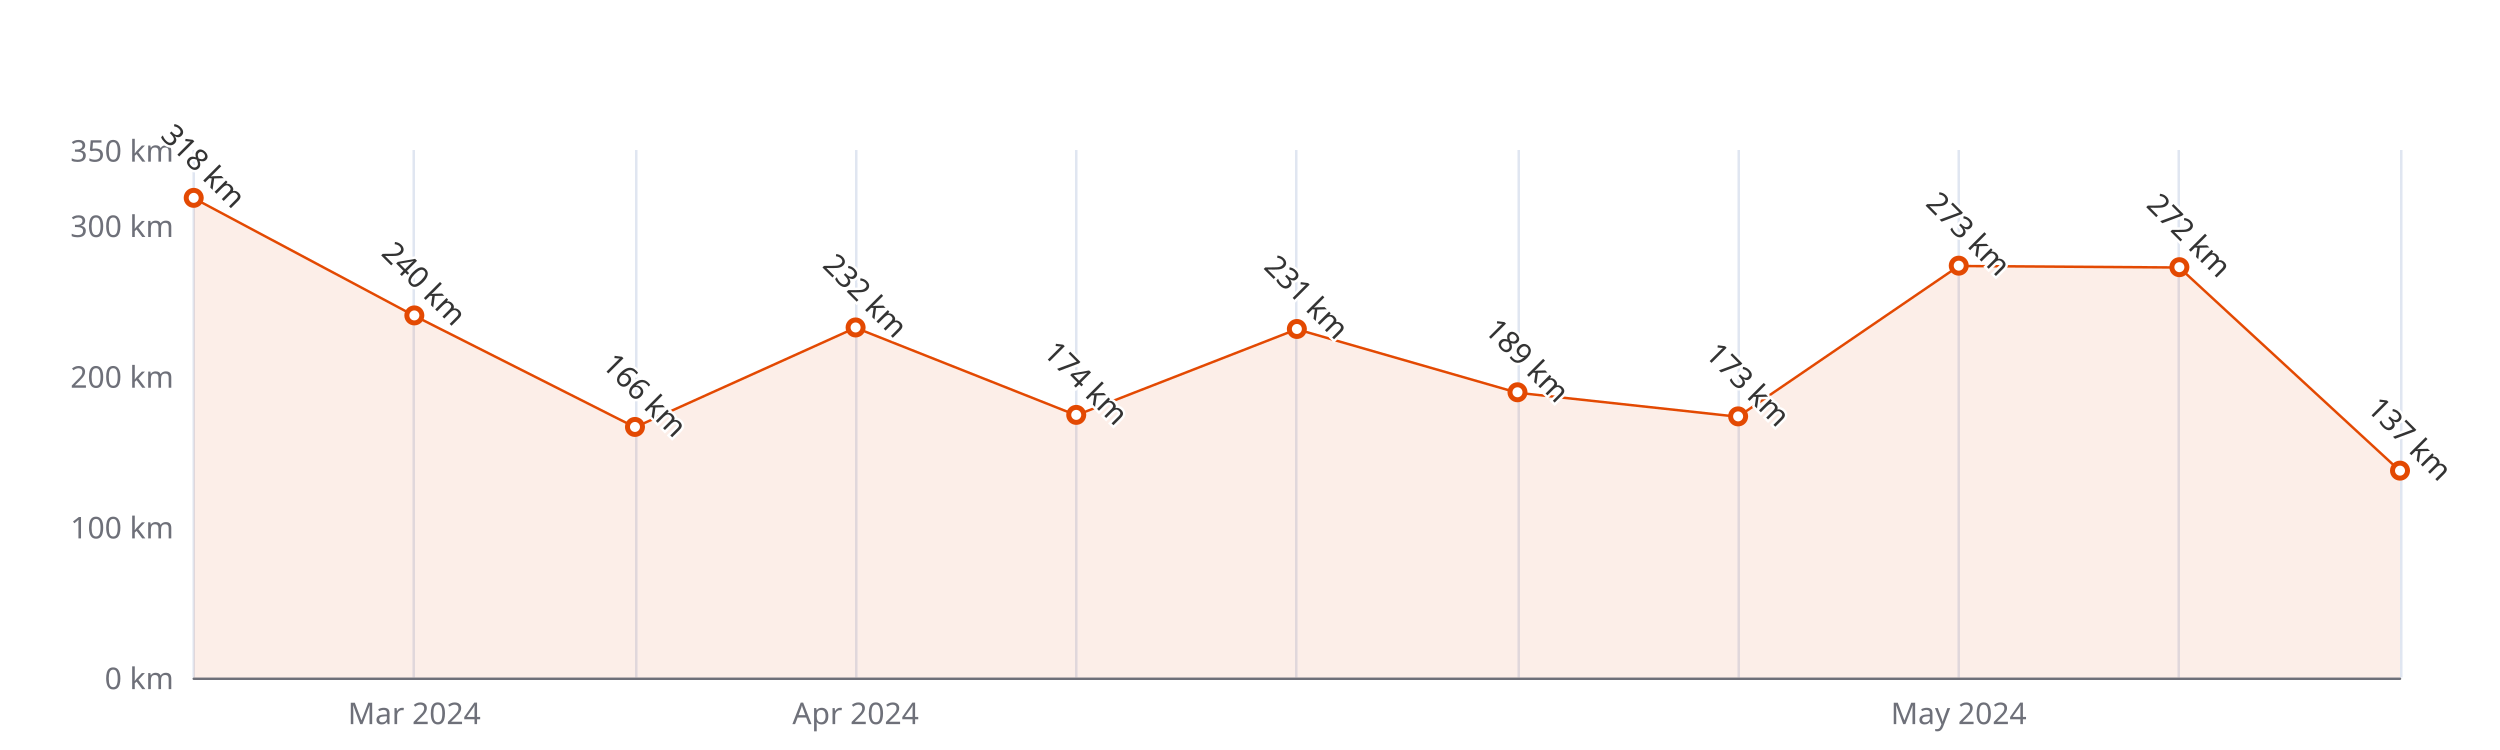
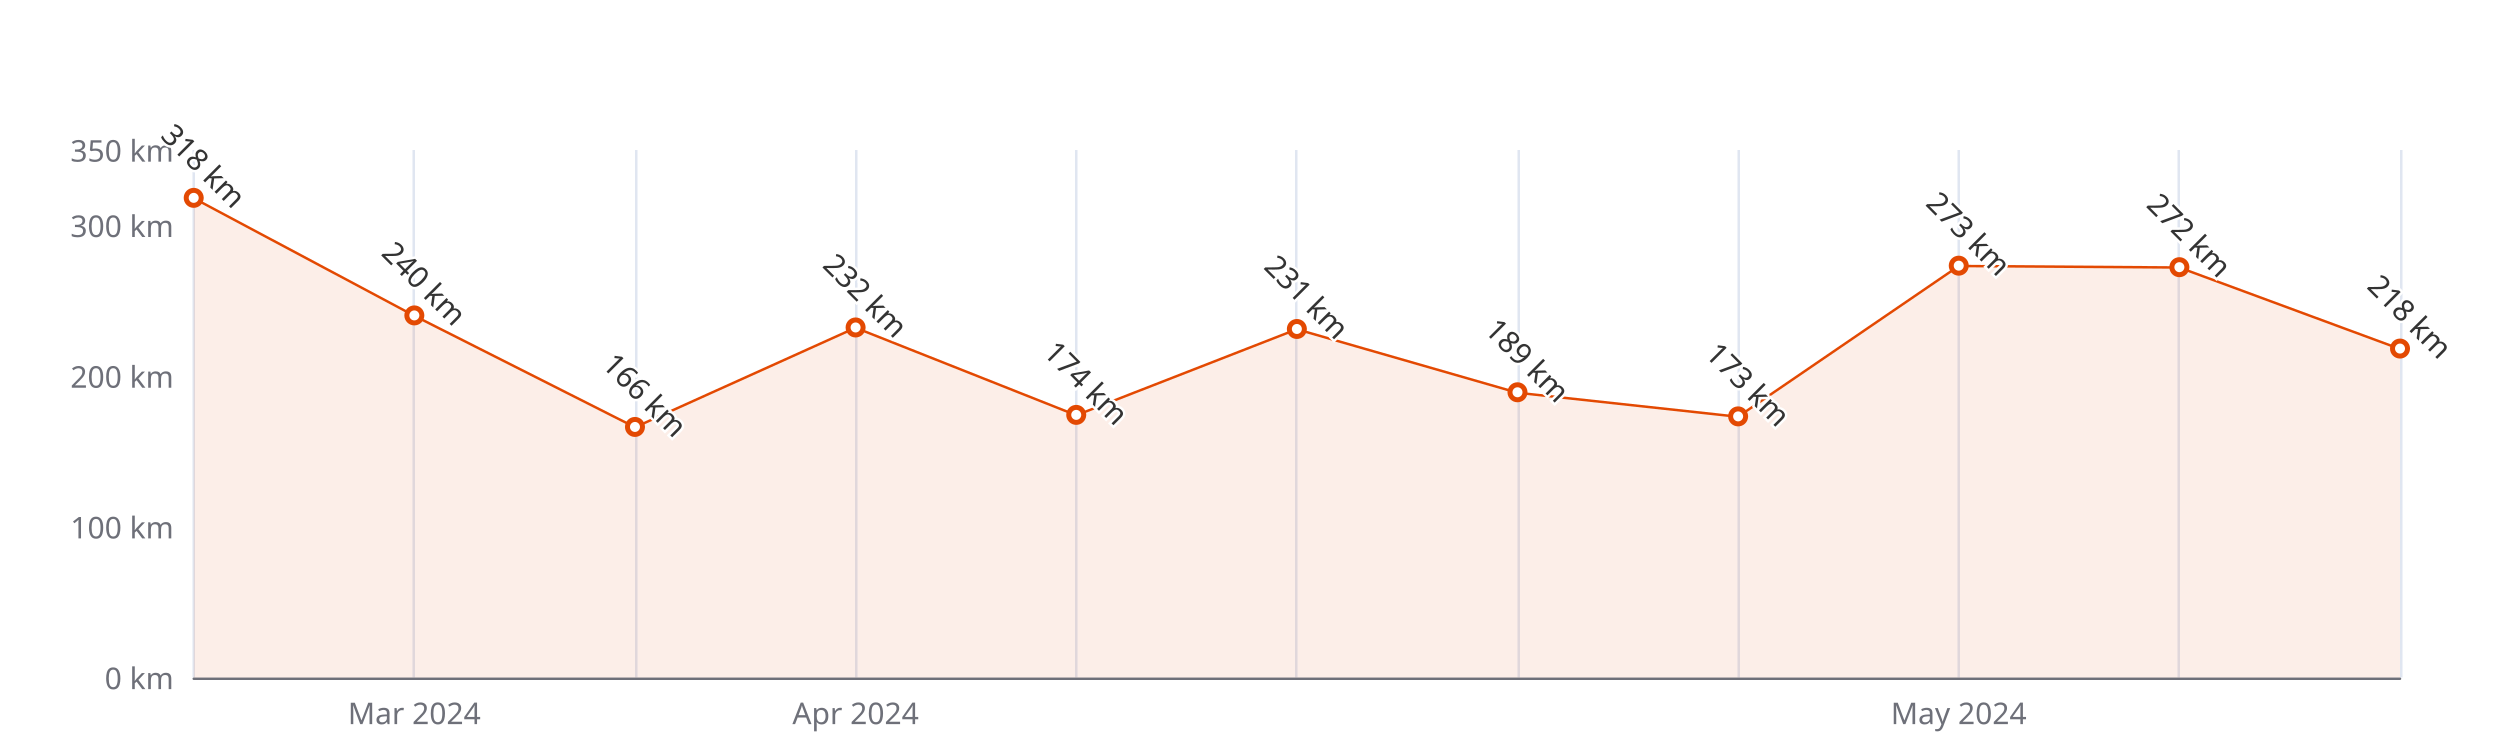
<svg xmlns="http://www.w3.org/2000/svg" width="1000" height="300" version="1.1" baseProfile="full" viewBox="0 0 1000 300">
  <rect width="1000" height="300" x="0" y="0" id="0" fill="#ffffff" />
  <path d="M77.5 60L77.5 271" fill="none" stroke="#E0E6F1" />
  <path d="M165.5 60L165.5 271" fill="none" stroke="#E0E6F1" />
  <path d="M254.5 60L254.5 271" fill="none" stroke="#E0E6F1" />
  <path d="M342.5 60L342.5 271" fill="none" stroke="#E0E6F1" />
  <path d="M430.5 60L430.5 271" fill="none" stroke="#E0E6F1" />
  <path d="M518.5 60L518.5 271" fill="none" stroke="#E0E6F1" />
  <path d="M607.5 60L607.5 271" fill="none" stroke="#E0E6F1" />
  <path d="M695.5 60L695.5 271" fill="none" stroke="#E0E6F1" />
  <path d="M783.5 60L783.5 271" fill="none" stroke="#E0E6F1" />
  <path d="M871.5 60L871.5 271" fill="none" stroke="#E0E6F1" />
  <path d="M960.5 60L960.5 271" fill="none" stroke="#E0E6F1" />
  <path d="M77.5 271.5L960 271.5" fill="none" stroke="#6E7079" stroke-linecap="round" />
  <text dominant-baseline="central" text-anchor="end" style="font-size:12px;font-family:sans-serif;" xml:space="preserve" transform="translate(69.48 271)" fill="#6E7079">0 km</text>
  <text dominant-baseline="central" text-anchor="end" style="font-size:12px;font-family:sans-serif;" xml:space="preserve" transform="translate(69.48 210.7143)" fill="#6E7079">100 km</text>
  <text dominant-baseline="central" text-anchor="end" style="font-size:12px;font-family:sans-serif;" xml:space="preserve" transform="translate(69.48 150.4286)" fill="#6E7079">200 km</text>
  <text dominant-baseline="central" text-anchor="end" style="font-size:12px;font-family:sans-serif;" xml:space="preserve" transform="translate(69.48 90.1429)" fill="#6E7079">300 km</text>
  <text dominant-baseline="central" text-anchor="end" style="font-size:12px;font-family:sans-serif;" xml:space="preserve" transform="translate(69.48 60)" fill="#6E7079">350 km</text>
  <text dominant-baseline="central" text-anchor="middle" style="font-size:12px;font-family:sans-serif;" xml:space="preserve" y="6" transform="translate(165.732 279)" fill="#6E7079">Mar 2024</text>
  <text dominant-baseline="central" text-anchor="middle" style="font-size:12px;font-family:sans-serif;" xml:space="preserve" y="6" transform="translate(342.236 279)" fill="#6E7079">Apr 2024</text>
  <text dominant-baseline="central" text-anchor="middle" style="font-size:12px;font-family:sans-serif;" xml:space="preserve" y="6" transform="translate(783.496 279)" fill="#6E7079">May 2024</text>
  <g clip-path="url(#zr5-c0)">
-     <path d="M77.5 79.3L165.7 126.3L254 170.9L342.2 131.1L430.5 166.1L518.7 131.7L607 157.1L695.2 166.7L783.5 106.4L871.7 107L960 188.4L960 271L871.7 271L783.5 271L695.2 271L607 271L518.7 271L430.5 271L342.2 271L254 271L165.7 271L77.5 271Z" fill="rgb(227,73,2)" fill-opacity="0.09" />
-     <path d="M77.5 79.3L165.7 126.3L254 170.9L342.2 131.1L430.5 166.1L518.7 131.7L607 157.1L695.2 166.7L783.5 106.4L871.7 107L960 188.4" fill="none" stroke="#E34902" stroke-linejoin="bevel" />
+     <path d="M77.5 79.3L165.7 126.3L254 170.9L342.2 131.1L430.5 166.1L518.7 131.7L607 157.1L695.2 166.7L783.5 106.4L871.7 107L960 139.6L960 271L871.7 271L783.5 271L695.2 271L607 271L518.7 271L430.5 271L342.2 271L254 271L165.7 271L77.5 271Z" fill="rgb(227,73,2)" fill-opacity="0.09" />
+     <path d="M77.5 79.3L165.7 126.3L254 170.9L342.2 131.1L430.5 166.1L518.7 131.7L607 157.1L695.2 166.7L783.5 106.4L871.7 107L960 139.6" fill="none" stroke="#E34902" stroke-linejoin="bevel" />
  </g>
  <path d="M1 0A1 1 0 1 1 1 -0.1A1 1 0 0 1 1 0" transform="matrix(3,0,0,3,77.48,79.2914)" fill="#fff" stroke="#E34902" stroke-width="0.667" />
  <path d="M1 0A1 1 0 1 1 1 -0.1A1 1 0 0 1 1 0" transform="matrix(3,0,0,3,165.732,126.3143)" fill="#fff" stroke="#E34902" stroke-width="0.667" />
  <path d="M1 0A1 1 0 1 1 1 -0.1A1 1 0 0 1 1 0" transform="matrix(3,0,0,3,253.984,170.9257)" fill="#fff" stroke="#E34902" stroke-width="0.667" />
  <path d="M1 0A1 1 0 1 1 1 -0.1A1 1 0 0 1 1 0" transform="matrix(3,0,0,3,342.236,131.1371)" fill="#fff" stroke="#E34902" stroke-width="0.667" />
  <path d="M1 0A1 1 0 1 1 1 -0.1A1 1 0 0 1 1 0" transform="matrix(3,0,0,3,430.488,166.1029)" fill="#fff" stroke="#E34902" stroke-width="0.667" />
  <path d="M1 0A1 1 0 1 1 1 -0.1A1 1 0 0 1 1 0" transform="matrix(3,0,0,3,518.74,131.74)" fill="#fff" stroke="#E34902" stroke-width="0.667" />
  <path d="M1 0A1 1 0 1 1 1 -0.1A1 1 0 0 1 1 0" transform="matrix(3,0,0,3,606.992,157.06)" fill="#fff" stroke="#E34902" stroke-width="0.667" />
  <path d="M1 0A1 1 0 1 1 1 -0.1A1 1 0 0 1 1 0" transform="matrix(3,0,0,3,695.244,166.7057)" fill="#fff" stroke="#E34902" stroke-width="0.667" />
  <path d="M1 0A1 1 0 1 1 1 -0.1A1 1 0 0 1 1 0" transform="matrix(3,0,0,3,783.496,106.42)" fill="#fff" stroke="#E34902" stroke-width="0.667" />
  <path d="M1 0A1 1 0 1 1 1 -0.1A1 1 0 0 1 1 0" transform="matrix(3,0,0,3,871.748,107.0229)" fill="#fff" stroke="#E34902" stroke-width="0.667" />
-   <path d="M1 0A1 1 0 1 1 1 -0.1A1 1 0 0 1 1 0" transform="matrix(3,0,0,3,960,188.4086)" fill="#fff" stroke="#E34902" stroke-width="0.667" />
+   <path d="M1 0A1 1 0 1 1 1 -0.1A1 1 0 0 1 1 0" transform="matrix(3,0,0,3,960,139.5771)" fill="#fff" stroke="#E34902" stroke-width="0.667" />
  <text dominant-baseline="central" text-anchor="middle" style="font-size:12px;font-family:sans-serif;" xml:space="preserve" y="-6" transform="matrix(0.707,0.707,-0.707,0.707,77.48,70.2914)" fill="#333" stroke="rgb(255,255,255)" stroke-width="2" paint-order="stroke" stroke-miterlimit="2">318 km</text>
  <text dominant-baseline="central" text-anchor="middle" style="font-size:12px;font-family:sans-serif;" xml:space="preserve" y="-6" transform="matrix(0.707,0.707,-0.707,0.707,165.732,117.3143)" fill="#333" stroke="rgb(255,255,255)" stroke-width="2" paint-order="stroke" stroke-miterlimit="2">240 km</text>
  <text dominant-baseline="central" text-anchor="middle" style="font-size:12px;font-family:sans-serif;" xml:space="preserve" y="-6" transform="matrix(0.707,0.707,-0.707,0.707,253.984,161.9257)" fill="#333" stroke="rgb(255,255,255)" stroke-width="2" paint-order="stroke" stroke-miterlimit="2">166 km</text>
  <text dominant-baseline="central" text-anchor="middle" style="font-size:12px;font-family:sans-serif;" xml:space="preserve" y="-6" transform="matrix(0.707,0.707,-0.707,0.707,342.236,122.1371)" fill="#333" stroke="rgb(255,255,255)" stroke-width="2" paint-order="stroke" stroke-miterlimit="2">232 km</text>
  <text dominant-baseline="central" text-anchor="middle" style="font-size:12px;font-family:sans-serif;" xml:space="preserve" y="-6" transform="matrix(0.707,0.707,-0.707,0.707,430.488,157.1029)" fill="#333" stroke="rgb(255,255,255)" stroke-width="2" paint-order="stroke" stroke-miterlimit="2">174 km</text>
  <text dominant-baseline="central" text-anchor="middle" style="font-size:12px;font-family:sans-serif;" xml:space="preserve" y="-6" transform="matrix(0.707,0.707,-0.707,0.707,518.74,122.74)" fill="#333" stroke="rgb(255,255,255)" stroke-width="2" paint-order="stroke" stroke-miterlimit="2">231 km</text>
  <text dominant-baseline="central" text-anchor="middle" style="font-size:12px;font-family:sans-serif;" xml:space="preserve" y="-6" transform="matrix(0.707,0.707,-0.707,0.707,606.992,148.06)" fill="#333" stroke="rgb(255,255,255)" stroke-width="2" paint-order="stroke" stroke-miterlimit="2">189 km</text>
  <text dominant-baseline="central" text-anchor="middle" style="font-size:12px;font-family:sans-serif;" xml:space="preserve" y="-6" transform="matrix(0.707,0.707,-0.707,0.707,695.244,157.7057)" fill="#333" stroke="rgb(255,255,255)" stroke-width="2" paint-order="stroke" stroke-miterlimit="2">173 km</text>
  <text dominant-baseline="central" text-anchor="middle" style="font-size:12px;font-family:sans-serif;" xml:space="preserve" y="-6" transform="matrix(0.707,0.707,-0.707,0.707,783.496,97.42)" fill="#333" stroke="rgb(255,255,255)" stroke-width="2" paint-order="stroke" stroke-miterlimit="2">273 km</text>
  <text dominant-baseline="central" text-anchor="middle" style="font-size:12px;font-family:sans-serif;" xml:space="preserve" y="-6" transform="matrix(0.707,0.707,-0.707,0.707,871.748,98.0229)" fill="#333" stroke="rgb(255,255,255)" stroke-width="2" paint-order="stroke" stroke-miterlimit="2">272 km</text>
-   <text dominant-baseline="central" text-anchor="middle" style="font-size:12px;font-family:sans-serif;" xml:space="preserve" y="-6" transform="matrix(0.707,0.707,-0.707,0.707,960,179.4086)" fill="#333" stroke="rgb(255,255,255)" stroke-width="2" paint-order="stroke" stroke-miterlimit="2">137 km</text>
+   <text dominant-baseline="central" text-anchor="middle" style="font-size:12px;font-family:sans-serif;" xml:space="preserve" y="-6" transform="matrix(0.707,0.707,-0.707,0.707,960,130.5771)" fill="#333" stroke="rgb(255,255,255)" stroke-width="2" paint-order="stroke" stroke-miterlimit="2">218 km</text>
  <defs>
    <clipPath id="zr5-c0">
      <path d="M76 59.5l884 0l0 212l-884 0Z" fill="#000" />
    </clipPath>
  </defs>
</svg>
